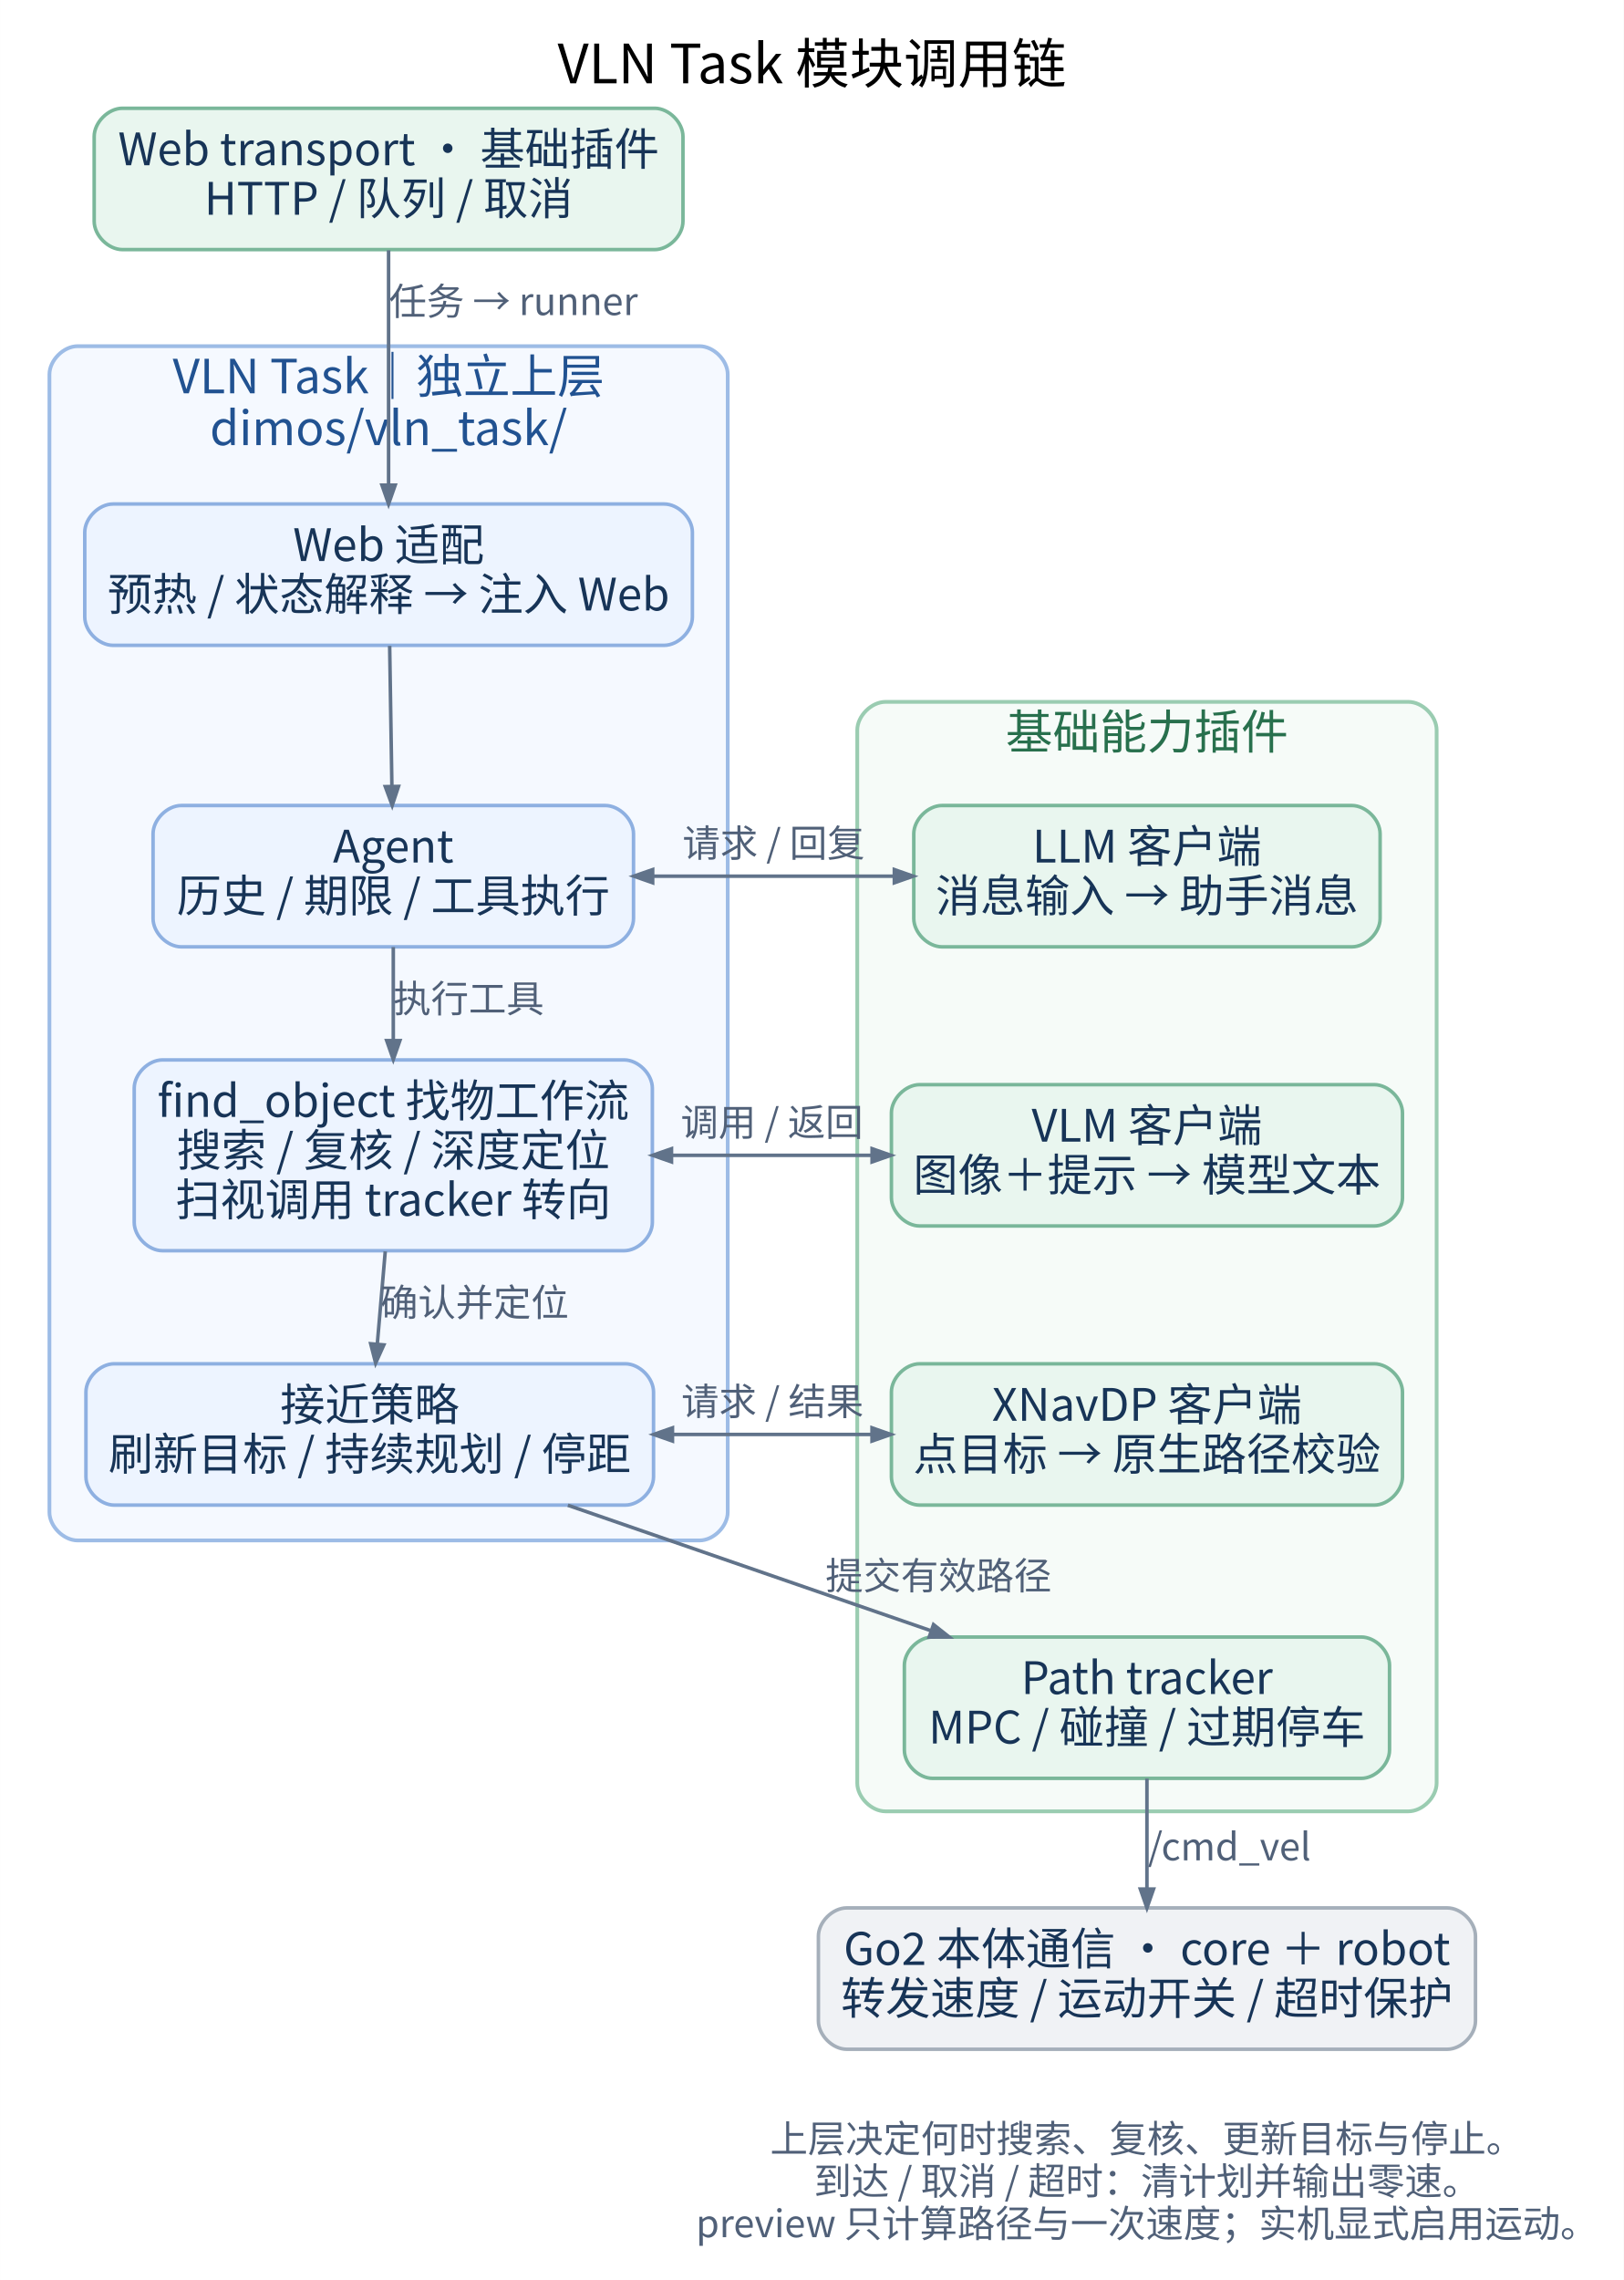
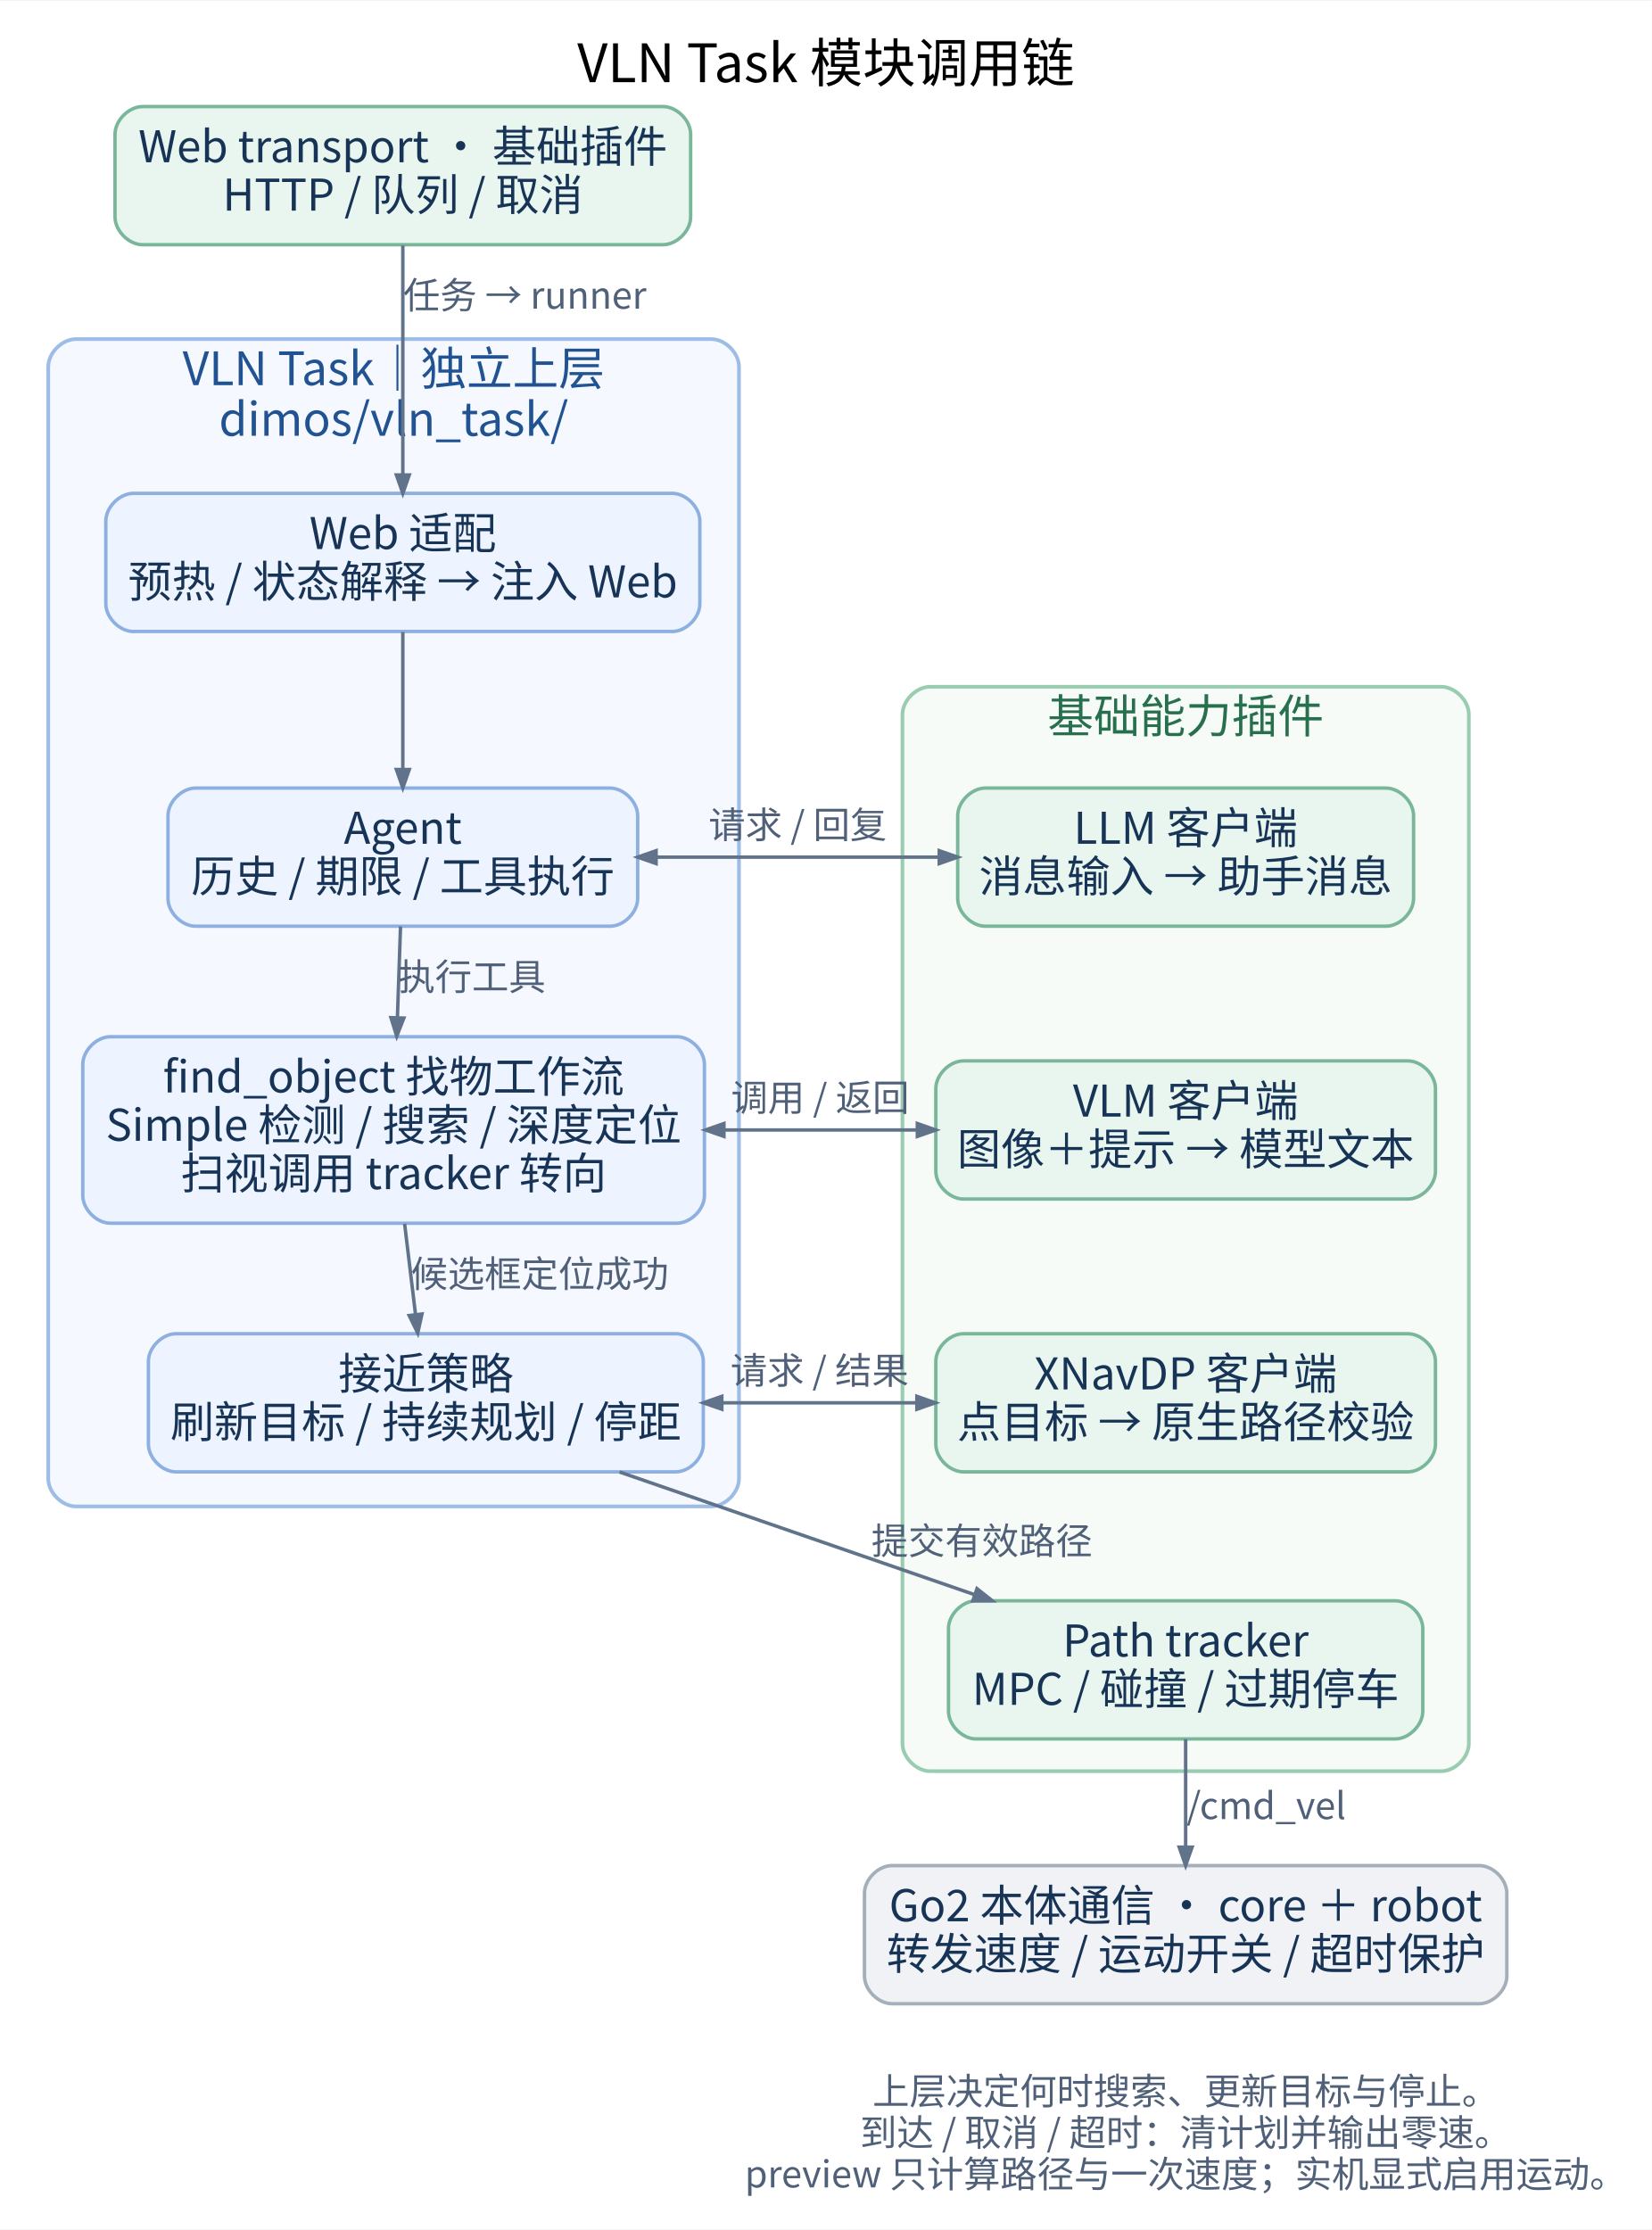
- <svg xmlns="http://www.w3.org/2000/svg" width="780px" height="1095px" viewBox="0.00 0.00 689.42 967.92">
+ <svg xmlns="http://www.w3.org/2000/svg" width="717pt" height="968pt" viewBox="0.00 0.00 717.42 967.92">
  <g id="graph0" class="graph" transform="scale(1 1) rotate(0) translate(12.96 954.96)">
-     <polygon fill="white" stroke="transparent" points="-12.96,12.96 -12.96,-954.96 676.46,-954.96 676.46,12.96 -12.96,12.96" />
-     <text text-anchor="middle" x="331.75" y="-919.6" font-family="Noto Sans CJK SC" font-size="23.00">VLN Task 模块调用链</text>
+     <polygon fill="white" stroke="transparent" points="-12.96,12.96 -12.96,-954.96 704.46,-954.96 704.46,12.96 -12.96,12.96" />
+     <text text-anchor="middle" x="345.75" y="-919.6" font-family="Noto Sans CJK SC" font-size="23.00">VLN Task 模块调用链</text>
    <g id="clust1" class="cluster">
-       <path fill="#f5f9ff" stroke="#9dbce6" stroke-width="1.6" d="M20,-301C20,-301 284,-301 284,-301 290,-301 296,-307 296,-313 296,-313 296,-796 296,-796 296,-802 290,-808 284,-808 284,-808 20,-808 20,-808 14,-808 8,-802 8,-796 8,-796 8,-313 8,-313 8,-307 14,-301 20,-301" />
-       <text text-anchor="middle" x="152" y="-788" font-family="Noto Sans CJK SC" font-size="20.00" fill="#215291">VLN Task｜独立上层</text>
-       <text text-anchor="middle" x="152" y="-766" font-family="Noto Sans CJK SC" font-size="20.00" fill="#215291">dimos/vln_task/</text>
+       <path fill="#f5f9ff" stroke="#9dbce6" stroke-width="1.6" d="M20,-301C20,-301 296,-301 296,-301 302,-301 308,-307 308,-313 308,-313 308,-796 308,-796 308,-802 302,-808 296,-808 296,-808 20,-808 20,-808 14,-808 8,-802 8,-796 8,-796 8,-313 8,-313 8,-307 14,-301 20,-301" />
+       <text text-anchor="middle" x="158" y="-788" font-family="Noto Sans CJK SC" font-size="20.00" fill="#215291">VLN Task｜独立上层</text>
+       <text text-anchor="middle" x="158" y="-766" font-family="Noto Sans CJK SC" font-size="20.00" fill="#215291">dimos/vln_task/</text>
    </g>
    <g id="clust2" class="cluster">
-       <path fill="#f6fbf8" stroke="#9accb1" stroke-width="1.6" d="M363,-186C363,-186 585,-186 585,-186 591,-186 597,-192 597,-198 597,-198 597,-645 597,-645 597,-651 591,-657 585,-657 585,-657 363,-657 363,-657 357,-657 351,-651 351,-645 351,-645 351,-198 351,-198 351,-192 357,-186 363,-186" />
-       <text text-anchor="middle" x="474" y="-637" font-family="Noto Sans CJK SC" font-size="20.00" fill="#28704d">基础能力插件</text>
+       <path fill="#f6fbf8" stroke="#9accb1" stroke-width="1.6" d="M391,-186C391,-186 613,-186 613,-186 619,-186 625,-192 625,-198 625,-198 625,-645 625,-645 625,-651 619,-657 613,-657 613,-657 391,-657 391,-657 385,-657 379,-651 379,-645 379,-645 379,-198 379,-198 379,-192 385,-186 391,-186" />
+       <text text-anchor="middle" x="502" y="-637" font-family="Noto Sans CJK SC" font-size="20.00" fill="#28704d">基础能力插件</text>
    </g>
    <g id="node1" class="node">
-       <path fill="#e9f6ef" stroke="#7ab79a" stroke-width="1.5" d="M265,-909C265,-909 39,-909 39,-909 33,-909 27,-903 27,-897 27,-897 27,-861 27,-861 27,-855 33,-849 39,-849 39,-849 265,-849 265,-849 271,-849 277,-855 277,-861 277,-861 277,-897 277,-897 277,-903 271,-909 265,-909" />
-       <text text-anchor="middle" x="152" y="-884.8" font-family="Noto Sans CJK SC" font-size="19.00" fill="#173457">Web transport · 基础插件</text>
-       <text text-anchor="middle" x="152" y="-863.8" font-family="Noto Sans CJK SC" font-size="19.00" fill="#173457">HTTP / 队列 / 取消</text>
+       <path fill="#e9f6ef" stroke="#7ab79a" stroke-width="1.5" d="M275,-909C275,-909 49,-909 49,-909 43,-909 37,-903 37,-897 37,-897 37,-861 37,-861 37,-855 43,-849 49,-849 49,-849 275,-849 275,-849 281,-849 287,-855 287,-861 287,-861 287,-897 287,-897 287,-903 281,-909 275,-909" />
+       <text text-anchor="middle" x="162" y="-884.8" font-family="Noto Sans CJK SC" font-size="19.00" fill="#173457">Web transport · 基础插件</text>
+       <text text-anchor="middle" x="162" y="-863.8" font-family="Noto Sans CJK SC" font-size="19.00" fill="#173457">HTTP / 队列 / 取消</text>
    </g>
    <g id="node2" class="node">
-       <path fill="#edf4ff" stroke="#8eb0e1" stroke-width="1.5" d="M269,-741C269,-741 35,-741 35,-741 29,-741 23,-735 23,-729 23,-729 23,-693 23,-693 23,-687 29,-681 35,-681 35,-681 269,-681 269,-681 275,-681 281,-687 281,-693 281,-693 281,-729 281,-729 281,-735 275,-741 269,-741" />
-       <text text-anchor="middle" x="152" y="-716.8" font-family="Noto Sans CJK SC" font-size="19.00" fill="#173457">Web 适配</text>
-       <text text-anchor="middle" x="152" y="-695.8" font-family="Noto Sans CJK SC" font-size="19.00" fill="#173457">预热 / 状态解释 → 注入 Web</text>
+       <path fill="#edf4ff" stroke="#8eb0e1" stroke-width="1.5" d="M279,-741C279,-741 45,-741 45,-741 39,-741 33,-735 33,-729 33,-729 33,-693 33,-693 33,-687 39,-681 45,-681 45,-681 279,-681 279,-681 285,-681 291,-687 291,-693 291,-693 291,-729 291,-729 291,-735 285,-741 279,-741" />
+       <text text-anchor="middle" x="162" y="-716.8" font-family="Noto Sans CJK SC" font-size="19.00" fill="#173457">Web 适配</text>
+       <text text-anchor="middle" x="162" y="-695.8" font-family="Noto Sans CJK SC" font-size="19.00" fill="#173457">预热 / 状态解释 → 注入 Web</text>
    </g>
    <g id="edge7" class="edge">
-       <path fill="none" stroke="#61738a" stroke-width="1.5" d="M152,-848.7C152,-820.97 152,-779.21 152,-749.15" />
-       <polygon fill="#61738a" stroke="#61738a" stroke-width="1.5" points="154.8,-749 152,-741 149.2,-749 154.8,-749" />
-       <text text-anchor="middle" x="205" y="-821.2" font-family="Noto Sans CJK SC" font-size="16.00" fill="#506078">任务 → runner</text>
+       <path fill="none" stroke="#61738a" stroke-width="1.5" d="M162,-848.7C162,-820.97 162,-779.21 162,-749.15" />
+       <polygon fill="#61738a" stroke="#61738a" stroke-width="1.5" points="164.8,-749 162,-741 159.2,-749 164.8,-749" />
+       <text text-anchor="middle" x="215" y="-821.2" font-family="Noto Sans CJK SC" font-size="16.00" fill="#506078">任务 → runner</text>
    </g>
    <g id="node3" class="node">
-       <path fill="#edf4ff" stroke="#8eb0e1" stroke-width="1.5" d="M244,-613C244,-613 64,-613 64,-613 58,-613 52,-607 52,-601 52,-601 52,-565 52,-565 52,-559 58,-553 64,-553 64,-553 244,-553 244,-553 250,-553 256,-559 256,-565 256,-565 256,-601 256,-601 256,-607 250,-613 244,-613" />
-       <text text-anchor="middle" x="154" y="-588.8" font-family="Noto Sans CJK SC" font-size="19.00" fill="#173457">Agent</text>
-       <text text-anchor="middle" x="154" y="-567.8" font-family="Noto Sans CJK SC" font-size="19.00" fill="#173457">历史 / 期限 / 工具执行</text>
+       <path fill="#edf4ff" stroke="#8eb0e1" stroke-width="1.5" d="M252,-613C252,-613 72,-613 72,-613 66,-613 60,-607 60,-601 60,-601 60,-565 60,-565 60,-559 66,-553 72,-553 72,-553 252,-553 252,-553 258,-553 264,-559 264,-565 264,-565 264,-601 264,-601 264,-607 258,-613 252,-613" />
+       <text text-anchor="middle" x="162" y="-588.8" font-family="Noto Sans CJK SC" font-size="19.00" fill="#173457">Agent</text>
+       <text text-anchor="middle" x="162" y="-567.8" font-family="Noto Sans CJK SC" font-size="19.00" fill="#173457">历史 / 期限 / 工具执行</text>
    </g>
    <g id="edge1" class="edge">
-       <path fill="none" stroke="#61738a" stroke-width="1.5" d="M152.46,-680.78C152.75,-663.04 153.11,-640.24 153.41,-621.23" />
-       <polygon fill="#61738a" stroke="#61738a" stroke-width="1.5" points="156.21,-621.11 153.54,-613.07 150.61,-621.02 156.21,-621.11" />
+       <path fill="none" stroke="#61738a" stroke-width="1.5" d="M162,-680.78C162,-663.04 162,-640.24 162,-621.23" />
+       <polygon fill="#61738a" stroke="#61738a" stroke-width="1.5" points="164.8,-621.07 162,-613.07 159.2,-621.07 164.8,-621.07" />
    </g>
    <g id="node4" class="node">
-       <path fill="#edf4ff" stroke="#8eb0e1" stroke-width="1.5" d="M252,-505C252,-505 56,-505 56,-505 50,-505 44,-499 44,-493 44,-493 44,-436 44,-436 44,-430 50,-424 56,-424 56,-424 252,-424 252,-424 258,-424 264,-430 264,-436 264,-436 264,-493 264,-493 264,-499 258,-505 252,-505" />
-       <text text-anchor="middle" x="154" y="-480.8" font-family="Noto Sans CJK SC" font-size="19.00" fill="#173457">find_object 找物工作流</text>
-       <text text-anchor="middle" x="154" y="-459.8" font-family="Noto Sans CJK SC" font-size="19.00" fill="#173457">搜索 / 复核 / 深度定位</text>
-       <text text-anchor="middle" x="154" y="-438.8" font-family="Noto Sans CJK SC" font-size="19.00" fill="#173457">扫视调用 tracker 转向</text>
+       <path fill="#edf4ff" stroke="#8eb0e1" stroke-width="1.5" d="M281,-505C281,-505 35,-505 35,-505 29,-505 23,-499 23,-493 23,-493 23,-436 23,-436 23,-430 29,-424 35,-424 35,-424 281,-424 281,-424 287,-424 293,-430 293,-436 293,-436 293,-493 293,-493 293,-499 287,-505 281,-505" />
+       <text text-anchor="middle" x="158" y="-480.8" font-family="Noto Sans CJK SC" font-size="19.00" fill="#173457">find_object 找物工作流</text>
+       <text text-anchor="middle" x="158" y="-459.8" font-family="Noto Sans CJK SC" font-size="19.00" fill="#173457">Simple 检测 / 搜索 / 深度定位</text>
+       <text text-anchor="middle" x="158" y="-438.8" font-family="Noto Sans CJK SC" font-size="19.00" fill="#173457">扫视调用 tracker 转向</text>
    </g>
    <g id="edge2" class="edge">
-       <path fill="none" stroke="#61738a" stroke-width="1.5" d="M154,-552.9C154,-540.96 154,-526.81 154,-513.42" />
-       <polygon fill="#61738a" stroke="#61738a" stroke-width="1.5" points="156.8,-513.2 154,-505.2 151.2,-513.2 156.8,-513.2" />
-       <text text-anchor="middle" x="186" y="-525.2" font-family="Noto Sans CJK SC" font-size="16.00" fill="#506078">执行工具</text>
+       <path fill="none" stroke="#61738a" stroke-width="1.5" d="M161,-552.9C160.59,-540.96 160.11,-526.81 159.65,-513.42" />
+       <polygon fill="#61738a" stroke="#61738a" stroke-width="1.5" points="162.44,-513.1 159.36,-505.2 156.84,-513.29 162.44,-513.1" />
+       <text text-anchor="middle" x="192" y="-525.2" font-family="Noto Sans CJK SC" font-size="16.00" fill="#506078">执行工具</text>
    </g>
    <g id="node6" class="node">
-       <path fill="#e9f6ef" stroke="#7ab79a" stroke-width="1.5" d="M561,-613C561,-613 387,-613 387,-613 381,-613 375,-607 375,-601 375,-601 375,-565 375,-565 375,-559 381,-553 387,-553 387,-553 561,-553 561,-553 567,-553 573,-559 573,-565 573,-565 573,-601 573,-601 573,-607 567,-613 561,-613" />
-       <text text-anchor="middle" x="474" y="-588.8" font-family="Noto Sans CJK SC" font-size="19.00" fill="#173457">LLM 客户端</text>
-       <text text-anchor="middle" x="474" y="-567.8" font-family="Noto Sans CJK SC" font-size="19.00" fill="#173457">消息输入 → 助手消息</text>
+       <path fill="#e9f6ef" stroke="#7ab79a" stroke-width="1.5" d="M589,-613C589,-613 415,-613 415,-613 409,-613 403,-607 403,-601 403,-601 403,-565 403,-565 403,-559 409,-553 415,-553 415,-553 589,-553 589,-553 595,-553 601,-559 601,-565 601,-565 601,-601 601,-601 601,-607 595,-613 589,-613" />
+       <text text-anchor="middle" x="502" y="-588.8" font-family="Noto Sans CJK SC" font-size="19.00" fill="#173457">LLM 客户端</text>
+       <text text-anchor="middle" x="502" y="-567.8" font-family="Noto Sans CJK SC" font-size="19.00" fill="#173457">消息输入 → 助手消息</text>
    </g>
    <g id="edge8" class="edge">
-       <path fill="none" stroke="#61738a" stroke-width="1.5" d="M264.21,-583C297.3,-583 333.54,-583 366.46,-583" />
-       <polygon fill="#61738a" stroke="#61738a" stroke-width="1.5" points="264.13,-580.2 256.13,-583 264.13,-585.8 264.13,-580.2" />
-       <polygon fill="#61738a" stroke="#61738a" stroke-width="1.5" points="366.75,-585.8 374.75,-583 366.75,-580.2 366.75,-585.8" />
-       <text text-anchor="middle" x="315.5" y="-591.2" font-family="Noto Sans CJK SC" font-size="16.00" fill="#506078">请求 / 回复</text>
+       <path fill="none" stroke="#61738a" stroke-width="1.5" d="M272.08,-583C311.41,-583 355.64,-583 394.72,-583" />
+       <polygon fill="#61738a" stroke="#61738a" stroke-width="1.5" points="272.01,-580.2 264.01,-583 272.01,-585.8 272.01,-580.2" />
+       <polygon fill="#61738a" stroke="#61738a" stroke-width="1.5" points="394.98,-585.8 402.98,-583 394.98,-580.2 394.98,-585.8" />
+       <text text-anchor="middle" x="333.5" y="-591.2" font-family="Noto Sans CJK SC" font-size="16.00" fill="#506078">请求 / 回复</text>
    </g>
    <g id="node5" class="node">
-       <path fill="#edf4ff" stroke="#8eb0e1" stroke-width="1.5" d="M252.5,-376C252.5,-376 35.5,-376 35.5,-376 29.5,-376 23.5,-370 23.5,-364 23.5,-364 23.5,-328 23.5,-328 23.5,-322 29.5,-316 35.5,-316 35.5,-316 252.5,-316 252.5,-316 258.5,-316 264.5,-322 264.5,-328 264.5,-328 264.5,-364 264.5,-364 264.5,-370 258.5,-376 252.5,-376" />
-       <text text-anchor="middle" x="144" y="-351.8" font-family="Noto Sans CJK SC" font-size="19.00" fill="#173457">接近策略</text>
-       <text text-anchor="middle" x="144" y="-330.8" font-family="Noto Sans CJK SC" font-size="19.00" fill="#173457">刷新目标 / 持续规划 / 停距</text>
+       <path fill="#edf4ff" stroke="#8eb0e1" stroke-width="1.5" d="M280.5,-376C280.5,-376 63.5,-376 63.5,-376 57.5,-376 51.5,-370 51.5,-364 51.5,-364 51.5,-328 51.5,-328 51.5,-322 57.5,-316 63.5,-316 63.5,-316 280.5,-316 280.5,-316 286.5,-316 292.5,-322 292.5,-328 292.5,-328 292.5,-364 292.5,-364 292.5,-370 286.5,-376 280.5,-376" />
+       <text text-anchor="middle" x="172" y="-351.8" font-family="Noto Sans CJK SC" font-size="19.00" fill="#173457">接近策略</text>
+       <text text-anchor="middle" x="172" y="-330.8" font-family="Noto Sans CJK SC" font-size="19.00" fill="#173457">刷新目标 / 持续规划 / 停距</text>
    </g>
    <g id="edge3" class="edge">
-       <path fill="none" stroke="#61738a" stroke-width="1.5" d="M150.59,-423.73C149.49,-410.97 148.28,-396.89 147.2,-384.31" />
-       <polygon fill="#61738a" stroke="#61738a" stroke-width="1.5" points="149.99,-384.02 146.51,-376.29 144.41,-384.5 149.99,-384.02" />
-       <text text-anchor="middle" x="188.5" y="-396.2" font-family="Noto Sans CJK SC" font-size="16.00" fill="#506078">确认并定位</text>
+       <path fill="none" stroke="#61738a" stroke-width="1.5" d="M162.78,-423.73C164.31,-410.97 166,-396.89 167.52,-384.31" />
+       <polygon fill="#61738a" stroke="#61738a" stroke-width="1.5" points="170.31,-384.57 168.48,-376.29 164.75,-383.9 170.31,-384.57" />
+       <text text-anchor="middle" x="221.5" y="-396.2" font-family="Noto Sans CJK SC" font-size="16.00" fill="#506078">候选框定位成功</text>
    </g>
    <g id="node7" class="node">
-       <path fill="#e9f6ef" stroke="#7ab79a" stroke-width="1.5" d="M570.5,-494.5C570.5,-494.5 377.5,-494.5 377.5,-494.5 371.5,-494.5 365.5,-488.5 365.5,-482.5 365.5,-482.5 365.5,-446.5 365.5,-446.5 365.5,-440.5 371.5,-434.5 377.5,-434.5 377.5,-434.5 570.5,-434.5 570.5,-434.5 576.5,-434.5 582.5,-440.5 582.5,-446.5 582.5,-446.5 582.5,-482.5 582.5,-482.5 582.5,-488.5 576.5,-494.5 570.5,-494.5" />
-       <text text-anchor="middle" x="474" y="-470.3" font-family="Noto Sans CJK SC" font-size="19.00" fill="#173457">VLM 客户端</text>
-       <text text-anchor="middle" x="474" y="-449.3" font-family="Noto Sans CJK SC" font-size="19.00" fill="#173457">图像＋提示 → 模型文本</text>
+       <path fill="#e9f6ef" stroke="#7ab79a" stroke-width="1.5" d="M598.5,-494.5C598.5,-494.5 405.5,-494.5 405.5,-494.5 399.5,-494.5 393.5,-488.5 393.5,-482.5 393.5,-482.5 393.5,-446.5 393.5,-446.5 393.5,-440.5 399.5,-434.5 405.5,-434.5 405.5,-434.5 598.5,-434.5 598.5,-434.5 604.5,-434.5 610.5,-440.5 610.5,-446.5 610.5,-446.5 610.5,-482.5 610.5,-482.5 610.5,-488.5 604.5,-494.5 598.5,-494.5" />
+       <text text-anchor="middle" x="502" y="-470.3" font-family="Noto Sans CJK SC" font-size="19.00" fill="#173457">VLM 客户端</text>
+       <text text-anchor="middle" x="502" y="-449.3" font-family="Noto Sans CJK SC" font-size="19.00" fill="#173457">图像＋提示 → 模型文本</text>
    </g>
    <g id="edge9" class="edge">
-       <path fill="none" stroke="#61738a" stroke-width="1.5" d="M272.24,-464.5C299.97,-464.5 329.49,-464.5 357.16,-464.5" />
-       <polygon fill="#61738a" stroke="#61738a" stroke-width="1.5" points="272.13,-461.7 264.13,-464.5 272.13,-467.3 272.13,-461.7" />
-       <polygon fill="#61738a" stroke="#61738a" stroke-width="1.5" points="357.3,-467.3 365.3,-464.5 357.3,-461.7 357.3,-467.3" />
-       <text text-anchor="middle" x="314.75" y="-472.7" font-family="Noto Sans CJK SC" font-size="16.00" fill="#506078">调用 / 返回</text>
+       <path fill="none" stroke="#61738a" stroke-width="1.5" d="M301.67,-464.5C329.5,-464.5 358.36,-464.5 385.21,-464.5" />
+       <polygon fill="#61738a" stroke="#61738a" stroke-width="1.5" points="301.46,-461.7 293.46,-464.5 301.46,-467.3 301.46,-461.7" />
+       <polygon fill="#61738a" stroke="#61738a" stroke-width="1.5" points="385.47,-467.3 393.47,-464.5 385.47,-461.7 385.47,-467.3" />
+       <text text-anchor="middle" x="343.25" y="-472.7" font-family="Noto Sans CJK SC" font-size="16.00" fill="#506078">调用 / 返回</text>
    </g>
    <g id="node8" class="node">
-       <path fill="#e9f6ef" stroke="#7ab79a" stroke-width="1.5" d="M570.5,-376C570.5,-376 377.5,-376 377.5,-376 371.5,-376 365.5,-370 365.5,-364 365.5,-364 365.5,-328 365.5,-328 365.5,-322 371.5,-316 377.5,-316 377.5,-316 570.5,-316 570.5,-316 576.5,-316 582.5,-322 582.5,-328 582.5,-328 582.5,-364 582.5,-364 582.5,-370 576.5,-376 570.5,-376" />
-       <text text-anchor="middle" x="474" y="-351.8" font-family="Noto Sans CJK SC" font-size="19.00" fill="#173457">XNavDP 客户端</text>
-       <text text-anchor="middle" x="474" y="-330.8" font-family="Noto Sans CJK SC" font-size="19.00" fill="#173457">点目标 → 原生路径校验</text>
+       <path fill="#e9f6ef" stroke="#7ab79a" stroke-width="1.5" d="M598.5,-376C598.5,-376 405.5,-376 405.5,-376 399.5,-376 393.5,-370 393.5,-364 393.5,-364 393.5,-328 393.5,-328 393.5,-322 399.5,-316 405.5,-316 405.5,-316 598.5,-316 598.5,-316 604.5,-316 610.5,-322 610.5,-328 610.5,-328 610.5,-364 610.5,-364 610.5,-370 604.5,-376 598.5,-376" />
+       <text text-anchor="middle" x="502" y="-351.8" font-family="Noto Sans CJK SC" font-size="19.00" fill="#173457">XNavDP 客户端</text>
+       <text text-anchor="middle" x="502" y="-330.8" font-family="Noto Sans CJK SC" font-size="19.00" fill="#173457">点目标 → 原生路径校验</text>
    </g>
    <g id="edge10" class="edge">
-       <path fill="none" stroke="#61738a" stroke-width="1.5" d="M272.7,-346C300.55,-346 329.86,-346 357.22,-346" />
-       <polygon fill="#61738a" stroke="#61738a" stroke-width="1.5" points="272.54,-343.2 264.54,-346 272.54,-348.8 272.54,-343.2" />
-       <polygon fill="#61738a" stroke="#61738a" stroke-width="1.5" points="357.27,-348.8 365.27,-346 357.27,-343.2 357.27,-348.8" />
-       <text text-anchor="middle" x="315" y="-354.2" font-family="Noto Sans CJK SC" font-size="16.00" fill="#506078">请求 / 结果</text>
+       <path fill="none" stroke="#61738a" stroke-width="1.5" d="M300.7,-346C328.55,-346 357.86,-346 385.22,-346" />
+       <polygon fill="#61738a" stroke="#61738a" stroke-width="1.5" points="300.54,-343.2 292.54,-346 300.54,-348.8 300.54,-343.2" />
+       <polygon fill="#61738a" stroke="#61738a" stroke-width="1.5" points="385.27,-348.8 393.27,-346 385.27,-343.2 385.27,-348.8" />
+       <text text-anchor="middle" x="343" y="-354.2" font-family="Noto Sans CJK SC" font-size="16.00" fill="#506078">请求 / 结果</text>
    </g>
    <g id="node9" class="node">
-       <path fill="#e9f6ef" stroke="#7ab79a" stroke-width="1.5" d="M565,-260C565,-260 383,-260 383,-260 377,-260 371,-254 371,-248 371,-248 371,-212 371,-212 371,-206 377,-200 383,-200 383,-200 565,-200 565,-200 571,-200 577,-206 577,-212 577,-212 577,-248 577,-248 577,-254 571,-260 565,-260" />
-       <text text-anchor="middle" x="474" y="-235.8" font-family="Noto Sans CJK SC" font-size="19.00" fill="#173457">Path tracker</text>
-       <text text-anchor="middle" x="474" y="-214.8" font-family="Noto Sans CJK SC" font-size="19.00" fill="#173457">MPC / 碰撞 / 过期停车</text>
+       <path fill="#e9f6ef" stroke="#7ab79a" stroke-width="1.5" d="M593,-260C593,-260 411,-260 411,-260 405,-260 399,-254 399,-248 399,-248 399,-212 399,-212 399,-206 405,-200 411,-200 411,-200 593,-200 593,-200 599,-200 605,-206 605,-212 605,-212 605,-248 605,-248 605,-254 599,-260 593,-260" />
+       <text text-anchor="middle" x="502" y="-235.8" font-family="Noto Sans CJK SC" font-size="19.00" fill="#173457">Path tracker</text>
+       <text text-anchor="middle" x="502" y="-214.8" font-family="Noto Sans CJK SC" font-size="19.00" fill="#173457">MPC / 碰撞 / 过期停车</text>
    </g>
    <g id="edge11" class="edge">
-       <path fill="none" stroke="#61738a" stroke-width="1.5" d="M228.13,-315.94C275.25,-299.66 334.08,-279.34 382.37,-262.65" />
-       <polygon fill="#61738a" stroke="#61738a" stroke-width="1.5" points="383.38,-265.27 390.03,-260.01 381.55,-259.97 383.38,-265.27" />
-       <text text-anchor="middle" x="385.5" y="-280.2" font-family="Noto Sans CJK SC" font-size="16.00" fill="#506078">提交有效路径</text>
+       <path fill="none" stroke="#61738a" stroke-width="1.5" d="M256.13,-315.94C303.25,-299.66 362.08,-279.34 410.37,-262.65" />
+       <polygon fill="#61738a" stroke="#61738a" stroke-width="1.5" points="411.38,-265.27 418.03,-260.01 409.55,-259.97 411.38,-265.27" />
+       <text text-anchor="middle" x="413.5" y="-280.2" font-family="Noto Sans CJK SC" font-size="16.00" fill="#506078">提交有效路径</text>
    </g>
    <g id="node10" class="node">
-       <path fill="#f0f2f5" stroke="#a5afba" stroke-width="1.5" d="M601.5,-145C601.5,-145 346.5,-145 346.5,-145 340.5,-145 334.5,-139 334.5,-133 334.5,-133 334.5,-97 334.5,-97 334.5,-91 340.5,-85 346.5,-85 346.5,-85 601.5,-85 601.5,-85 607.5,-85 613.5,-91 613.5,-97 613.5,-97 613.5,-133 613.5,-133 613.5,-139 607.5,-145 601.5,-145" />
-       <text text-anchor="middle" x="474" y="-120.8" font-family="Noto Sans CJK SC" font-size="19.00" fill="#173457">Go2 本体通信 · core ＋ robot</text>
-       <text text-anchor="middle" x="474" y="-99.8" font-family="Noto Sans CJK SC" font-size="19.00" fill="#173457">转发速度 / 运动开关 / 超时保护</text>
+       <path fill="#f0f2f5" stroke="#a5afba" stroke-width="1.5" d="M629.5,-145C629.5,-145 374.5,-145 374.5,-145 368.5,-145 362.5,-139 362.5,-133 362.5,-133 362.5,-97 362.5,-97 362.5,-91 368.5,-85 374.5,-85 374.5,-85 629.5,-85 629.5,-85 635.5,-85 641.5,-91 641.5,-97 641.5,-97 641.5,-133 641.5,-133 641.5,-139 635.5,-145 629.5,-145" />
+       <text text-anchor="middle" x="502" y="-120.8" font-family="Noto Sans CJK SC" font-size="19.00" fill="#173457">Go2 本体通信 · core ＋ robot</text>
+       <text text-anchor="middle" x="502" y="-99.8" font-family="Noto Sans CJK SC" font-size="19.00" fill="#173457">转发速度 / 运动开关 / 超时保护</text>
    </g>
    <g id="edge12" class="edge">
-       <path fill="none" stroke="#61738a" stroke-width="1.5" d="M474,-199.9C474,-185.66 474,-168.37 474,-153.19" />
-       <polygon fill="#61738a" stroke="#61738a" stroke-width="1.5" points="476.8,-153 474,-145 471.2,-153 476.8,-153" />
-       <text text-anchor="middle" x="509" y="-165.2" font-family="Noto Sans CJK SC" font-size="16.00" fill="#506078">/cmd_vel</text>
+       <path fill="none" stroke="#61738a" stroke-width="1.5" d="M502,-199.9C502,-185.66 502,-168.37 502,-153.19" />
+       <polygon fill="#61738a" stroke="#61738a" stroke-width="1.5" points="504.8,-153 502,-145 499.2,-153 504.8,-153" />
+       <text text-anchor="middle" x="537" y="-165.2" font-family="Noto Sans CJK SC" font-size="16.00" fill="#506078">/cmd_vel</text>
    </g>
    <g id="node11" class="node">
-       <text text-anchor="middle" x="474" y="-41.2" font-family="Noto Sans CJK SC" font-size="16.00" fill="#506078">上层决定何时搜索、复核、更新目标与停止。</text>
-       <text text-anchor="middle" x="474" y="-23.2" font-family="Noto Sans CJK SC" font-size="16.00" fill="#506078">到达 / 取消 / 超时：清计划并输出零速。</text>
-       <text text-anchor="middle" x="474" y="-5.2" font-family="Noto Sans CJK SC" font-size="16.00" fill="#506078">preview 只计算路径与一次速度；实机显式启用运动。</text>
+       <text text-anchor="middle" x="502" y="-41.2" font-family="Noto Sans CJK SC" font-size="16.00" fill="#506078">上层决定何时搜索、更新目标与停止。</text>
+       <text text-anchor="middle" x="502" y="-23.2" font-family="Noto Sans CJK SC" font-size="16.00" fill="#506078">到达 / 取消 / 超时：清计划并输出零速。</text>
+       <text text-anchor="middle" x="502" y="-5.2" font-family="Noto Sans CJK SC" font-size="16.00" fill="#506078">preview 只计算路径与一次速度；实机显式启用运动。</text>
    </g>
  </g>
</svg>
